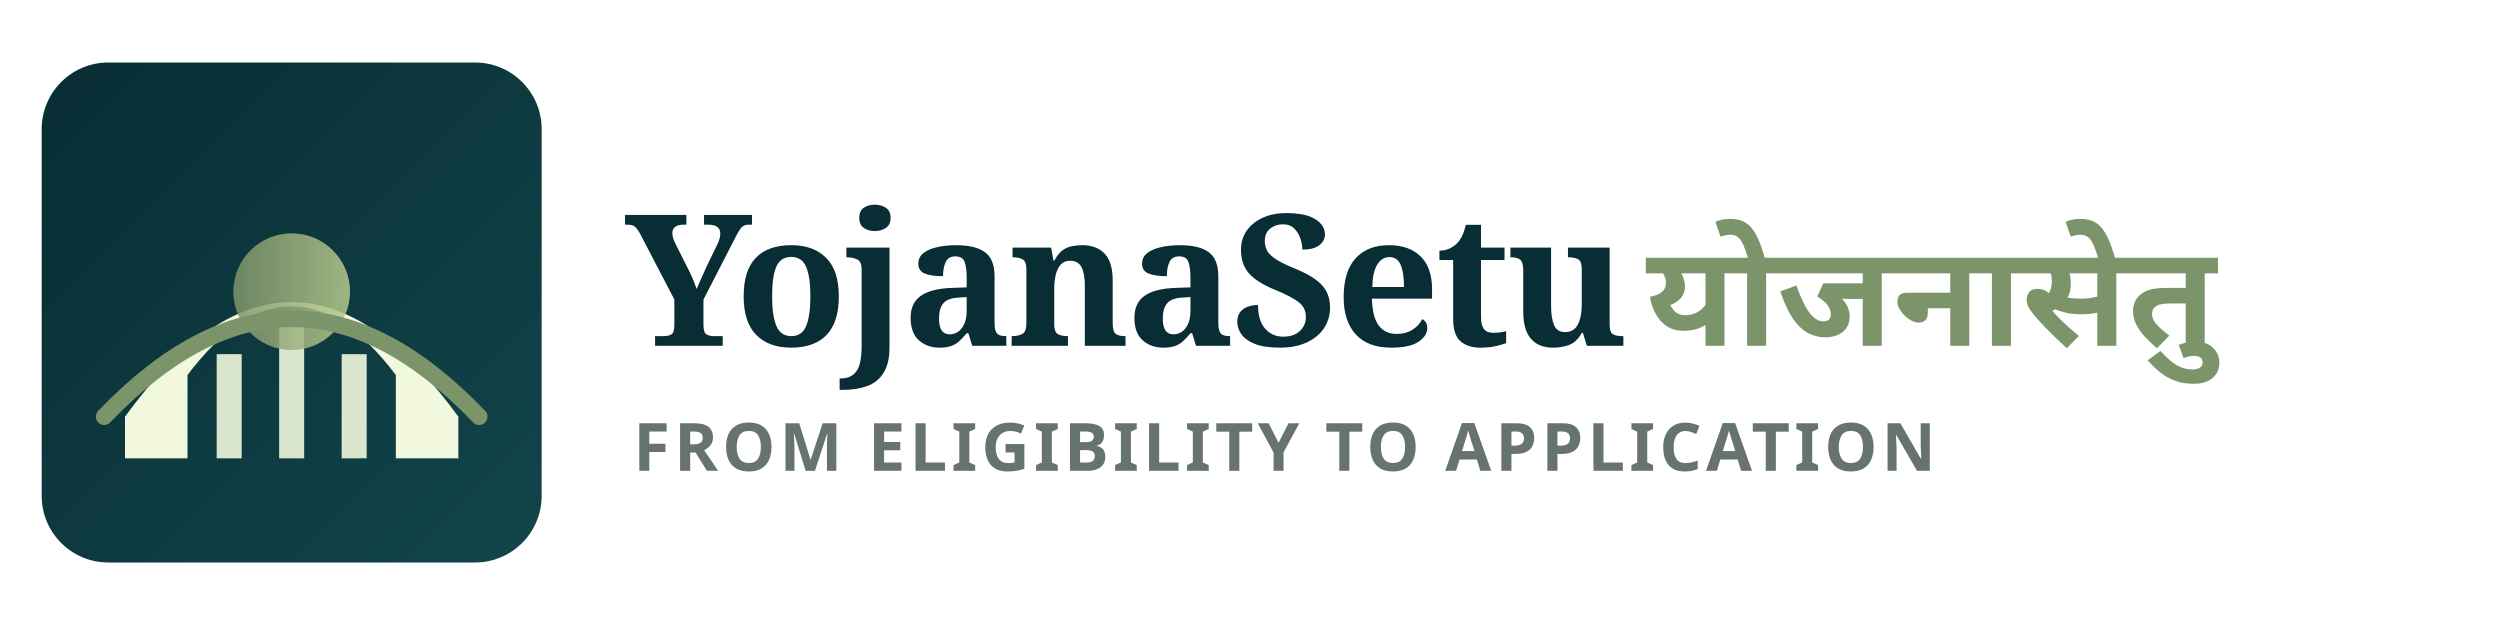
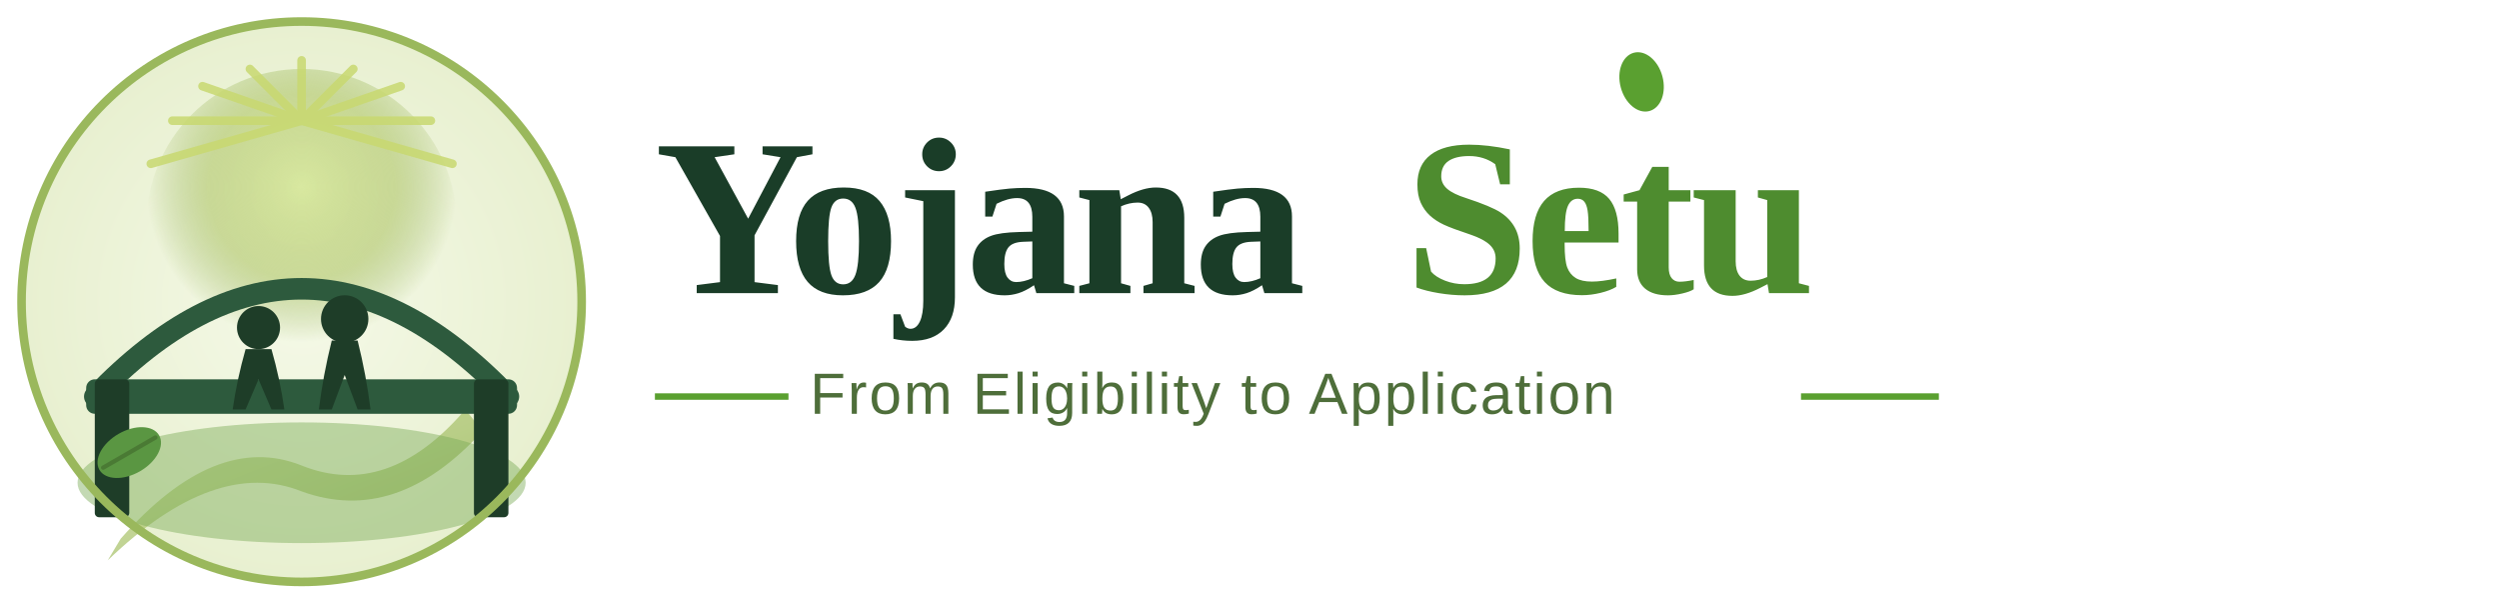
- <svg xmlns="http://www.w3.org/2000/svg" viewBox="0 0 600 150" width="100%" height="100%">
+ <svg xmlns="http://www.w3.org/2000/svg" viewBox="0 0 580 140" width="100%" height="100%">
  <defs>
-     <linearGradient id="bridgeGrad" x1="0%" y1="0%" x2="100%" y2="100%">
-       <stop offset="0%" stop-color="#082d34" />
-       <stop offset="100%" stop-color="#12454a" />
+     <radialGradient id="sunGlow" cx="50%" cy="38%" r="50%">
+       <stop offset="0%" stop-color="#d8e8a0" stop-opacity="1" />
+       <stop offset="60%" stop-color="#b8cc78" stop-opacity="0.7" />
+       <stop offset="100%" stop-color="#8fad52" stop-opacity="0" />
+     </radialGradient>
+     <radialGradient id="circleBg" cx="50%" cy="50%" r="50%">
+       <stop offset="0%" stop-color="#f5f9e8" />
+       <stop offset="100%" stop-color="#e8f0d0" />
+     </radialGradient>
+     <linearGradient id="pathGrad" x1="0%" y1="0%" x2="100%" y2="100%">
+       <stop offset="0%" stop-color="#c5d98a" />
+       <stop offset="100%" stop-color="#8fad52" />
    </linearGradient>
-     <linearGradient id="accentGrad" x1="0%" y1="0%" x2="100%" y2="0%">
-       <stop offset="0%" stop-color="#7c9469" />
-       <stop offset="100%" stop-color="#b8ca8d" />
+     <linearGradient id="bridgeDark" x1="0%" y1="0%" x2="0%" y2="100%">
+       <stop offset="0%" stop-color="#2d5a3d" />
+       <stop offset="100%" stop-color="#1e3d28" />
    </linearGradient>
  </defs>
-   <g transform="translate(10, 15)">
-     <rect x="0" y="0" width="120" height="120" rx="16" fill="url(#bridgeGrad)" />
-     <path d="M 20 85 Q 60 30 100 85 L 100 95 L 85 95 L 85 75 Q 60 42 35 75 L 35 95 L 20 95 Z" fill="#f1f8dd" />
-     <rect x="42" y="70" width="6" height="25" fill="#f1f8dd" opacity="0.9" />
-     <rect x="57" y="62" width="6" height="33" fill="#f1f8dd" opacity="0.9" />
-     <rect x="72" y="70" width="6" height="25" fill="#f1f8dd" opacity="0.9" />
-     <circle cx="60" cy="55" r="14" fill="url(#accentGrad)" opacity="0.85" />
-     <path d="M 15 85 Q 60 38 105 85" fill="none" stroke="#7c9469" stroke-width="4" stroke-linecap="round" />
+   <circle cx="70" cy="70" r="65" fill="url(#circleBg)" stroke="#b8cc78" stroke-width="1.5" />
+   <circle cx="70" cy="52" r="36" fill="url(#sunGlow)" />
+   <g stroke="#c8d870" stroke-width="2" stroke-linecap="round" opacity="0.85">
+     <line x1="70" y1="28" x2="70" y2="14" />
+     <line x1="70" y1="28" x2="58" y2="16" />
+     <line x1="70" y1="28" x2="47" y2="20" />
+     <line x1="70" y1="28" x2="40" y2="28" />
+     <line x1="70" y1="28" x2="35" y2="38" />
+     <line x1="70" y1="28" x2="82" y2="16" />
+     <line x1="70" y1="28" x2="93" y2="20" />
+     <line x1="70" y1="28" x2="100" y2="28" />
+     <line x1="70" y1="28" x2="105" y2="38" />
  </g>
-   <g transform="translate(150, 45)">
-     <text x="0" y="38" font-family="'Fraunces', Georgia, serif" font-size="44" font-weight="700" fill="#082d34" letter-spacing="-1">YojanaSetu</text>
-     <text x="245" y="38" font-family="'Noto Sans Devanagari', sans-serif" font-size="34" font-weight="600" fill="#7c9469">योजनासेतु</text>
-     <text x="2" y="68" font-family="'DM Sans', sans-serif" font-size="16" font-weight="600" fill="#66736f" letter-spacing="1">FROM ELIGIBILITY TO APPLICATION</text>
+   <path d="M 28 125 Q 50 100 70 108 Q 90 116 108 95 L 112 100 Q 92 122 70 114 Q 50 106 25 130 Z" fill="url(#pathGrad)" opacity="0.75" />
+   <ellipse cx="70" cy="112" rx="52" ry="14" fill="#7aaa56" opacity="0.45" />
+   <path d="M 22 92 Q 70 42 118 92" fill="none" stroke="#2d5a3d" stroke-width="5" stroke-linecap="round" />
+   <rect x="20" y="88" width="100" height="8" rx="2" fill="#2d5a3d" />
+   <rect x="22" y="88" width="8" height="32" rx="1" fill="#1e3d28" />
+   <rect x="110" y="88" width="8" height="32" rx="1" fill="#1e3d28" />
+   <g fill="#1e3d28">
+     <circle cx="60" cy="76" r="5" />
+     <path d="M 57 81 Q 55 88 54 95 L 57 95 L 60 88 L 63 95 L 66 95 Q 65 88 63 81 Z" />
  </g>
+   <g fill="#1e3d28">
+     <circle cx="80" cy="74" r="5.5" />
+     <path d="M 77 79 Q 75 87 74 95 L 77 95 L 80 87 L 83 95 L 86 95 Q 85 87 83 79 Z" />
+   </g>
+   <g transform="translate(30,105) rotate(-30)">
+     <ellipse cx="0" cy="0" rx="8" ry="5" fill="#5a9642" />
+     <line x1="-7" y1="0" x2="7" y2="0" stroke="#4a7a34" stroke-width="1" stroke-linecap="round" />
+   </g>
+   <circle cx="70" cy="70" r="65" fill="none" stroke="#9ab85c" stroke-width="2" />
+   <text x="152" y="68" font-family="'Fraunces', Georgia, 'Times New Roman', serif" font-size="52" font-weight="700" fill="#1a3d28" letter-spacing="-1">Yojana</text>
+   <text x="326" y="68" font-family="'Fraunces', Georgia, 'Times New Roman', serif" font-size="52" font-weight="700" fill="#4e8c2f" letter-spacing="-1">Setu</text>
+   <ellipse cx="381" cy="19" rx="5" ry="7" fill="#5aa030" transform="rotate(-15 381 19)" />
+   <line x1="152" y1="92" x2="183" y2="92" stroke="#5aa030" stroke-width="1.5" />
+   <text x="188" y="96" font-family="'DM Sans', 'Helvetica Neue', Arial, sans-serif" font-size="13.5" font-weight="500" fill="#4e6e3a" letter-spacing="0.5">From Eligibility to Application</text>
+   <line x1="418" y1="92" x2="450" y2="92" stroke="#5aa030" stroke-width="1.5" />
</svg>
